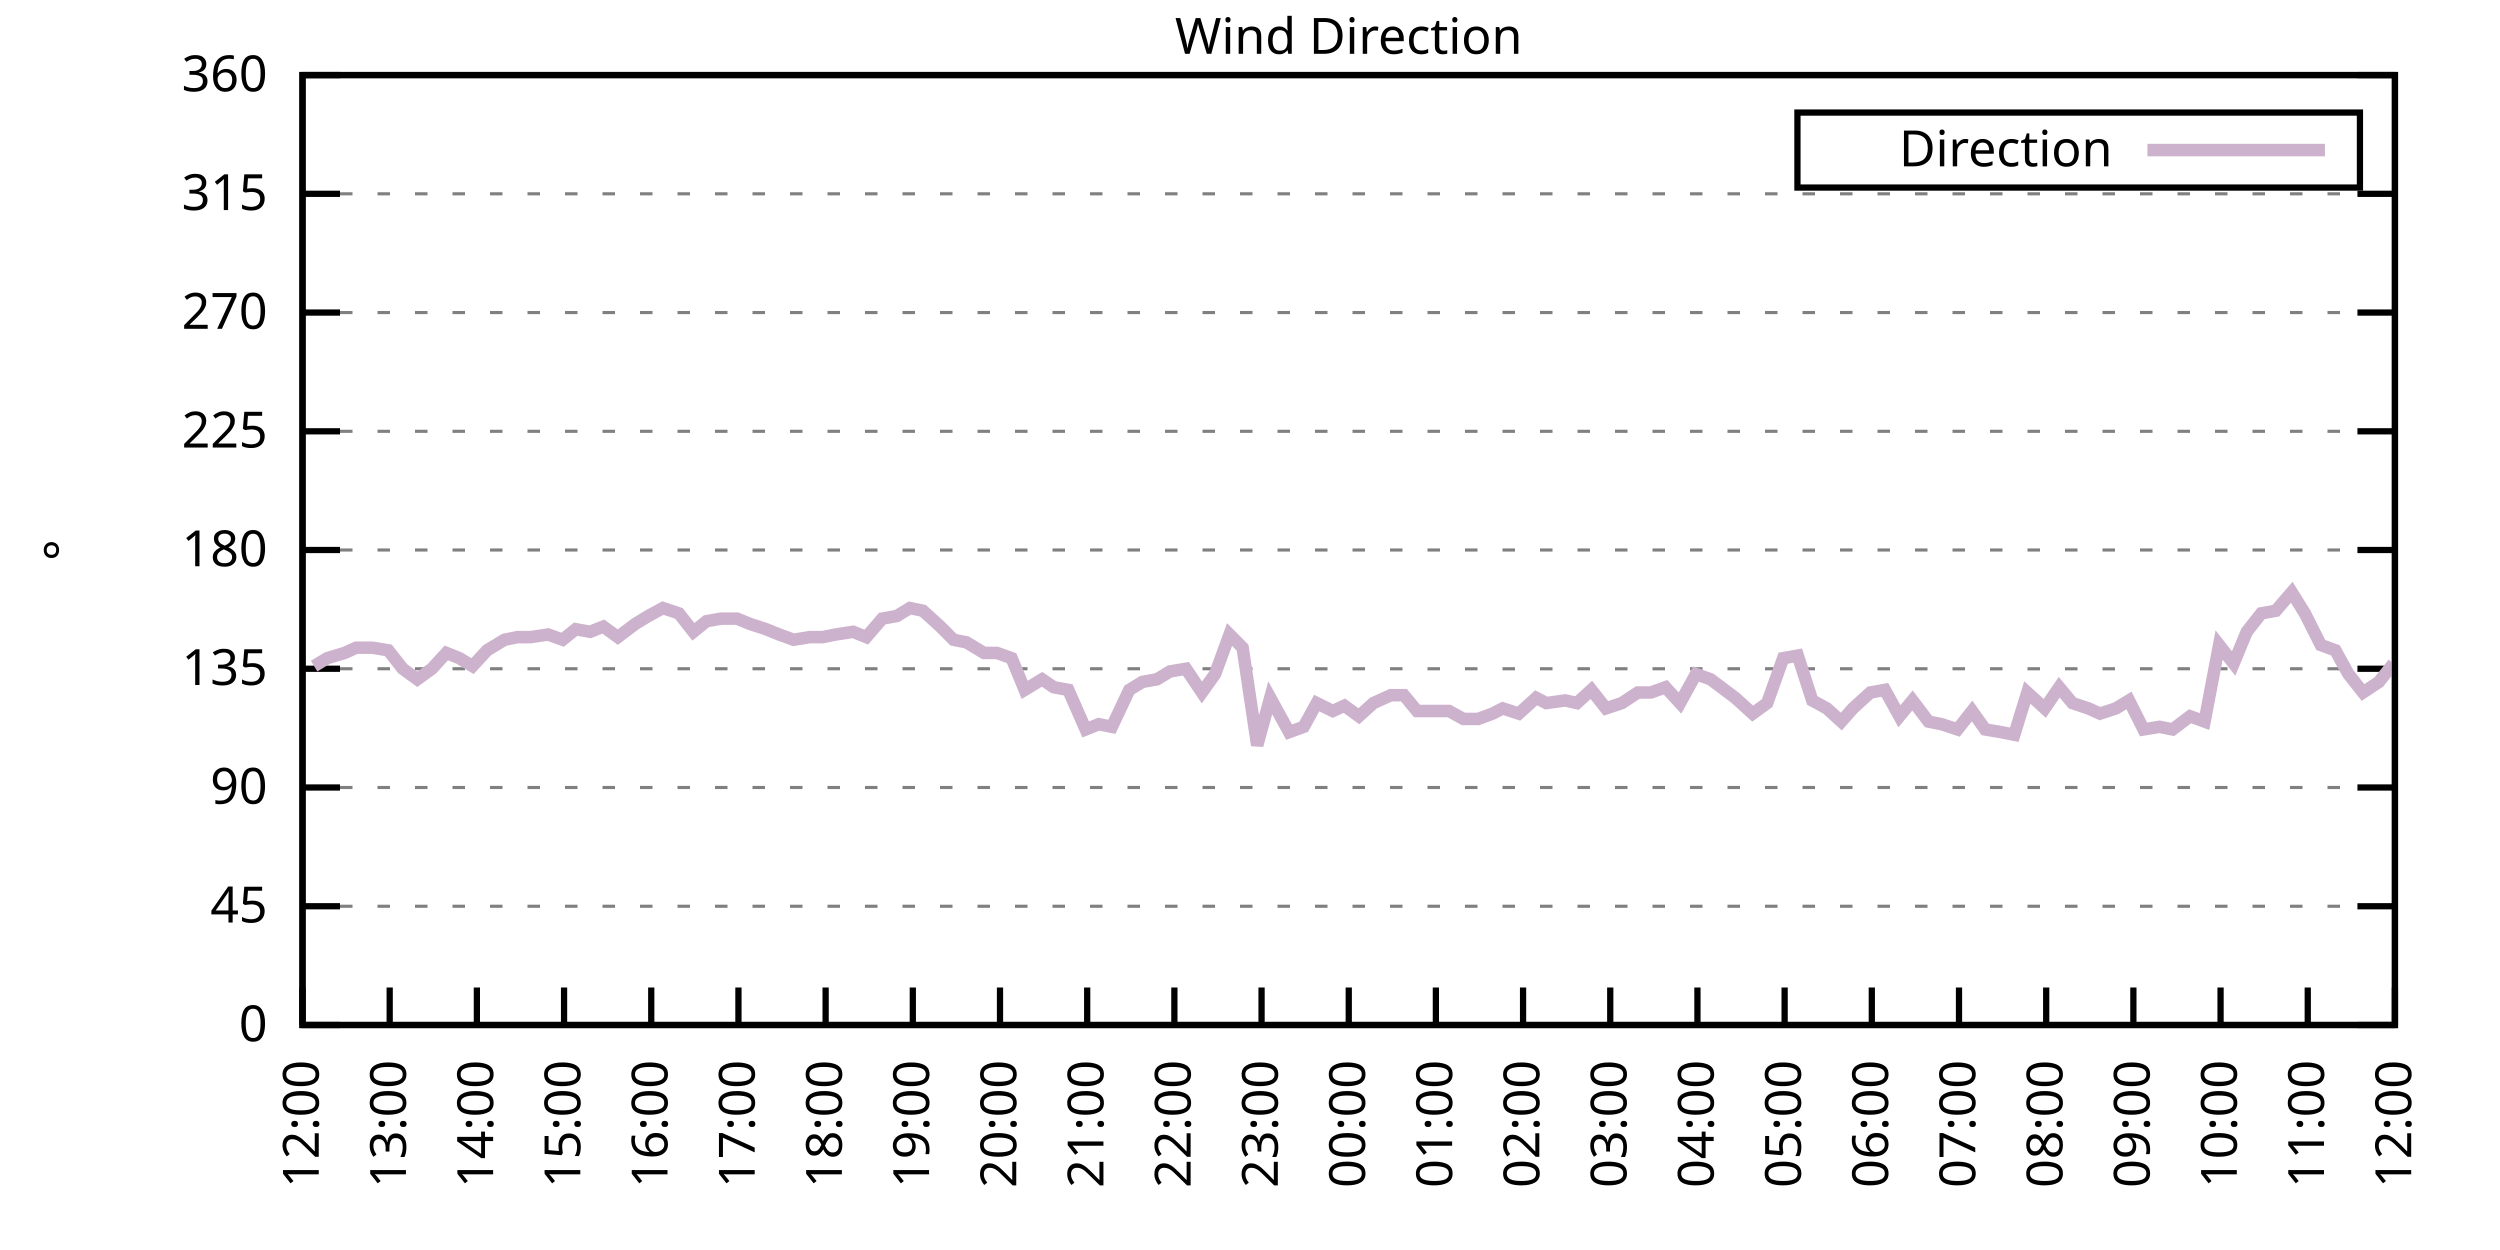
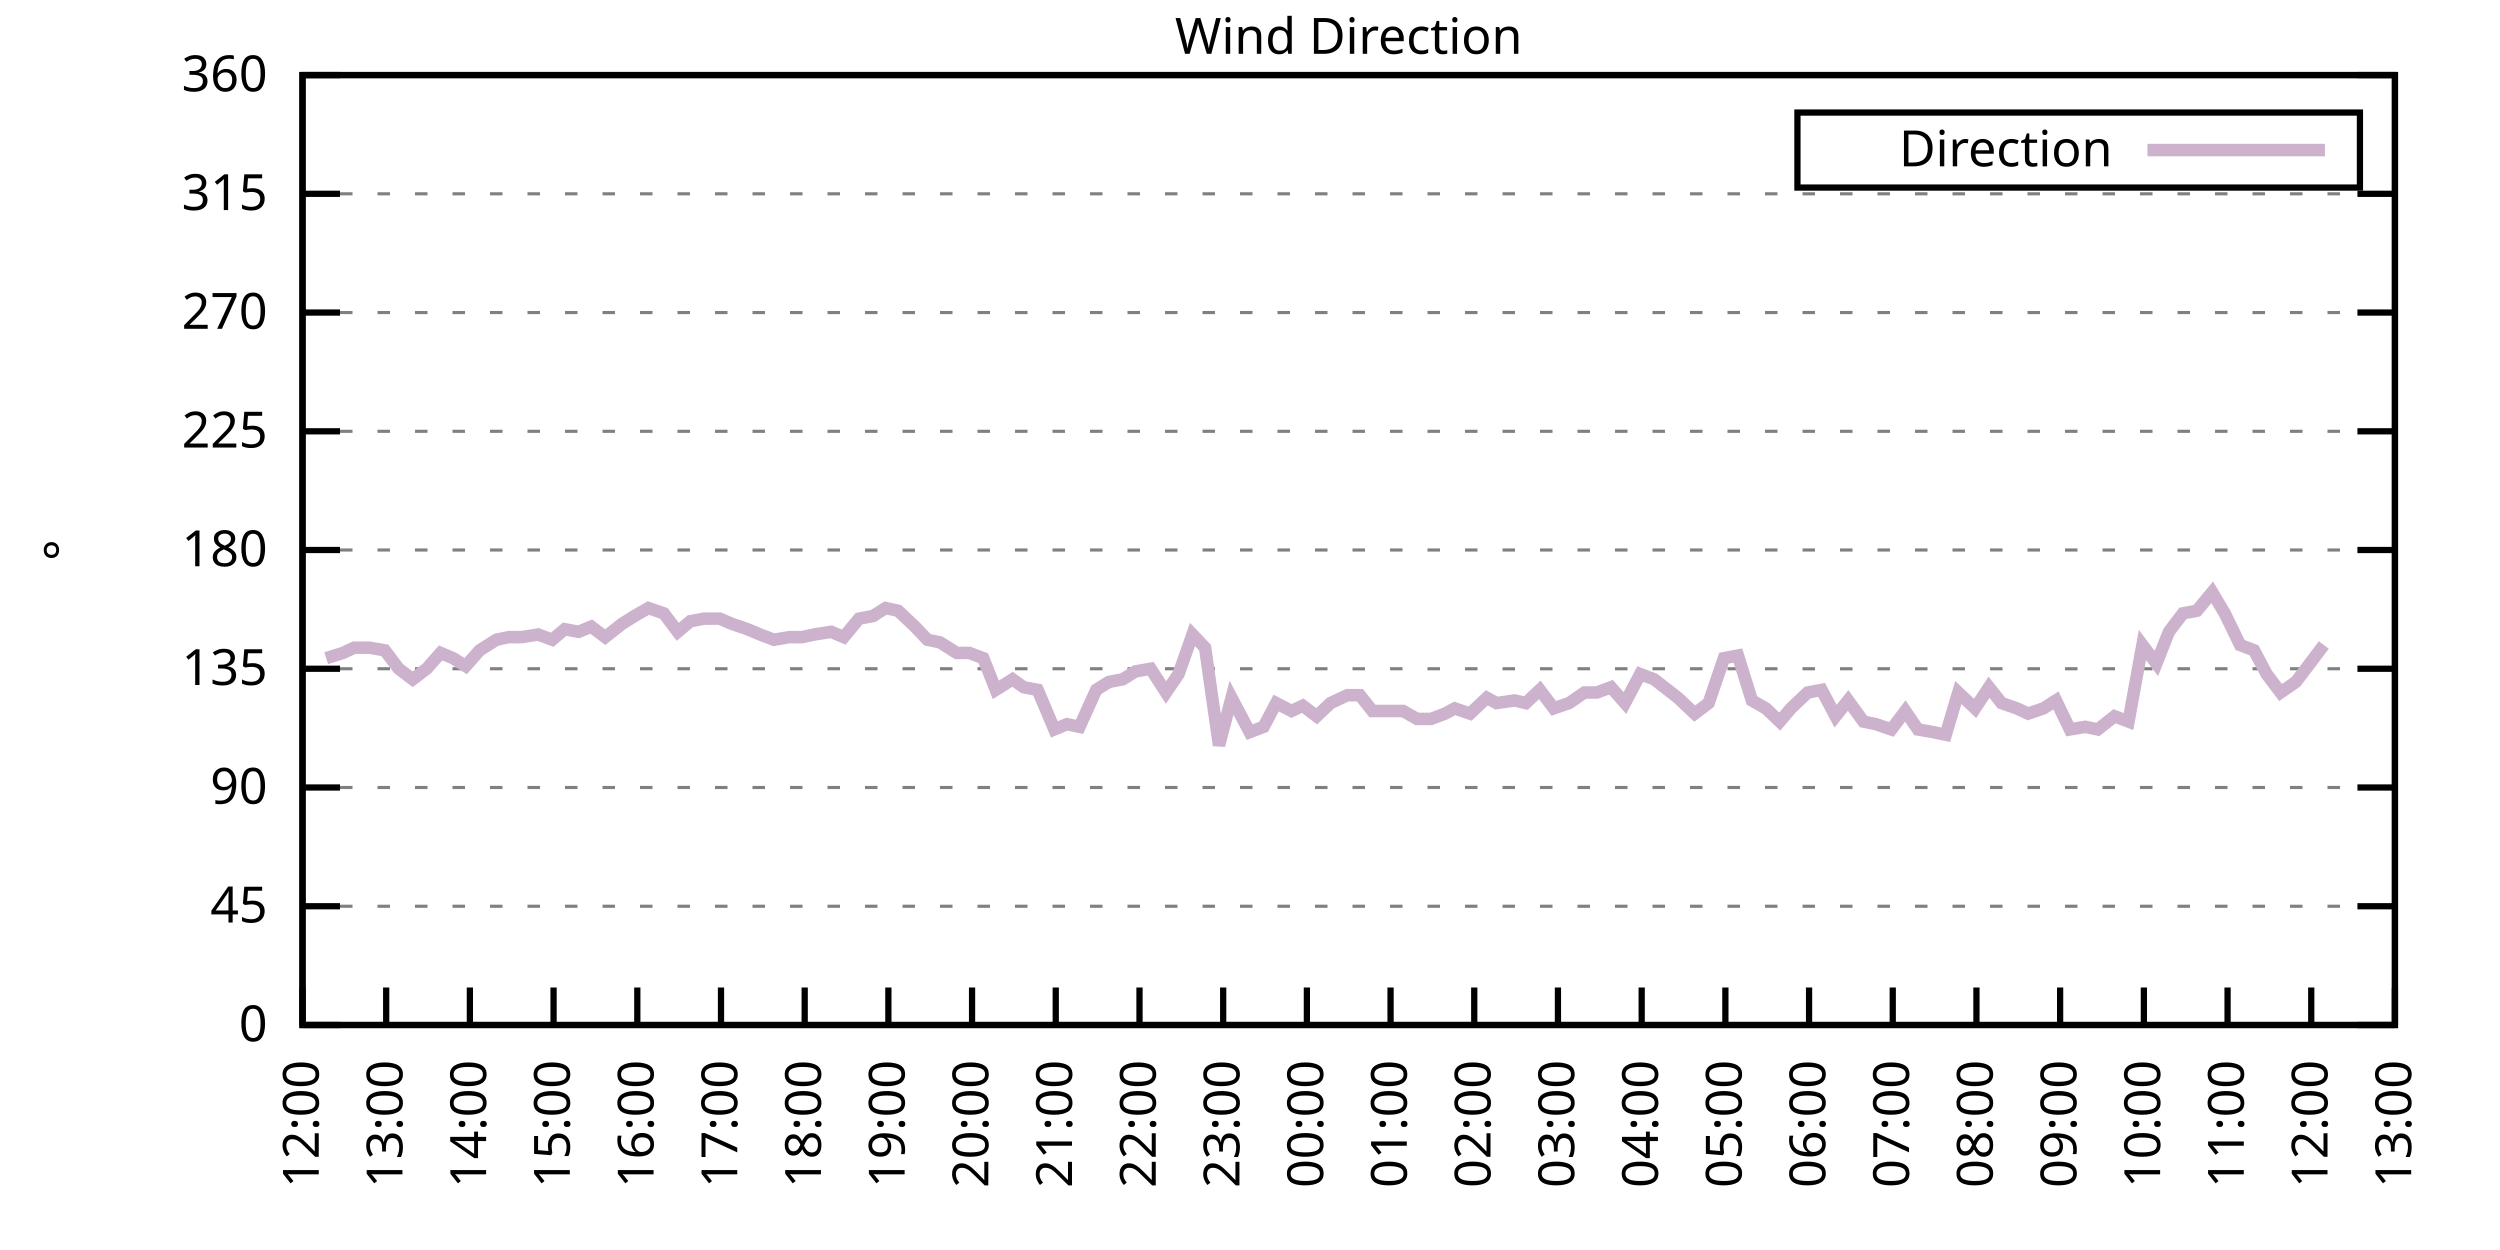
<svg xmlns="http://www.w3.org/2000/svg" xmlns:xlink="http://www.w3.org/1999/xlink" width="400" height="200" viewBox="0 0 400 200">
  <g id="gnuplot_canvas">
    <rect x="0" y="0" width="400" height="200" fill="none" />
    <defs>
      <circle id="gpDot" r="0.5" stroke-width="0.5" stroke="currentColor" />
      <path id="gpPt0" stroke-width="0.333" stroke="currentColor" d="M-1,0 h2 M0,-1 v2" />
      <path id="gpPt1" stroke-width="0.333" stroke="currentColor" d="M-1,-1 L1,1 M1,-1 L-1,1" />
      <path id="gpPt2" stroke-width="0.333" stroke="currentColor" d="M-1,0 L1,0 M0,-1 L0,1 M-1,-1 L1,1 M-1,1 L1,-1" />
      <rect id="gpPt3" stroke-width="0.333" stroke="currentColor" x="-1" y="-1" width="2" height="2" />
      <rect id="gpPt4" stroke-width="0.333" stroke="currentColor" fill="currentColor" x="-1" y="-1" width="2" height="2" />
      <circle id="gpPt5" stroke-width="0.333" stroke="currentColor" cx="0" cy="0" r="1" />
      <use xlink:href="#gpPt5" id="gpPt6" fill="currentColor" stroke="none" />
      <path id="gpPt7" stroke-width="0.333" stroke="currentColor" d="M0,-1.33 L-1.33,0.67 L1.33,0.67 z" />
      <use xlink:href="#gpPt7" id="gpPt8" fill="currentColor" stroke="none" />
      <use xlink:href="#gpPt7" id="gpPt9" stroke="currentColor" transform="rotate(180)" />
      <use xlink:href="#gpPt9" id="gpPt10" fill="currentColor" stroke="none" />
      <use xlink:href="#gpPt3" id="gpPt11" stroke="currentColor" transform="rotate(45)" />
      <use xlink:href="#gpPt11" id="gpPt12" fill="currentColor" stroke="none" />
      <path id="gpPt13" stroke-width="0.333" stroke="currentColor" d="M0,1.330 L1.265,0.411 L0.782,-1.067 L-0.782,-1.076 L-1.265,0.411 z" />
      <use xlink:href="#gpPt13" id="gpPt14" fill="currentColor" stroke="none" />
      <filter id="textbox" filterUnits="objectBoundingBox" x="0" y="0" height="1" width="1">
        <feFlood flood-color="white" flood-opacity="1" result="bgnd" />
        <feComposite in="SourceGraphic" in2="bgnd" operator="atop" />
      </filter>
      <filter id="greybox" filterUnits="objectBoundingBox" x="0" y="0" height="1" width="1">
        <feFlood flood-color="lightgrey" flood-opacity="1" result="grey" />
        <feComposite in="SourceGraphic" in2="grey" operator="atop" />
      </filter>
    </defs>
    <g fill="none" color="white" stroke="currentColor" stroke-width="1.00" stroke-linecap="butt" stroke-linejoin="miter">
</g>
    <g fill="none" color="black" stroke="currentColor" stroke-width="1.00" stroke-linecap="butt" stroke-linejoin="miter">
      <g stroke="none" shape-rendering="crispEdges">
        <polygon fill="rgb(255, 255, 255)" points="48.40,164.00 383.18,164.00 383.18,12.02 48.40,12.02 " />
      </g>
    </g>
    <g fill="none" color="black" stroke="currentColor" stroke-width="1.00" stroke-linecap="butt" stroke-linejoin="miter">
</g>
    <g fill="none" color="black" stroke="black" stroke-width="0.50" stroke-linecap="butt" stroke-linejoin="miter">
</g>
    <g fill="none" color="gray" stroke="currentColor" stroke-width="0.50" stroke-linecap="butt" stroke-linejoin="miter">
      <path stroke="gray" stroke-dasharray="2,4" class="gridline" d="M48.40,164.00 L383.19,164.00  " />
    </g>
    <g fill="none" color="gray" stroke="gray" stroke-width="1.00" stroke-linecap="butt" stroke-linejoin="miter">
</g>
    <g fill="none" color="black" stroke="currentColor" stroke-width="1.00" stroke-linecap="butt" stroke-linejoin="miter">
      <path stroke="black" d="M48.40,164.00 L54.40,164.00 M383.19,164.00 L377.19,164.00  " />
      <g transform="translate(42.80,166.60)" stroke="none" fill="black" font-family="Sans" font-size="8.00" text-anchor="end">
        <text>
          <tspan font-family="Sans"> 0</tspan>
        </text>
      </g>
    </g>
    <g fill="none" color="black" stroke="currentColor" stroke-width="1.00" stroke-linecap="butt" stroke-linejoin="miter">
</g>
    <g fill="none" color="black" stroke="black" stroke-width="0.50" stroke-linecap="butt" stroke-linejoin="miter">
</g>
    <g fill="none" color="gray" stroke="currentColor" stroke-width="0.50" stroke-linecap="butt" stroke-linejoin="miter">
      <path stroke="gray" stroke-dasharray="2,4" class="gridline" d="M48.40,145.00 L383.19,145.00  " />
    </g>
    <g fill="none" color="gray" stroke="gray" stroke-width="1.00" stroke-linecap="butt" stroke-linejoin="miter">
</g>
    <g fill="none" color="black" stroke="currentColor" stroke-width="1.00" stroke-linecap="butt" stroke-linejoin="miter">
      <path stroke="black" d="M48.40,145.00 L54.40,145.00 M383.19,145.00 L377.19,145.00  " />
      <g transform="translate(42.80,147.60)" stroke="none" fill="black" font-family="Sans" font-size="8.00" text-anchor="end">
        <text>
          <tspan font-family="Sans"> 45</tspan>
        </text>
      </g>
    </g>
    <g fill="none" color="black" stroke="currentColor" stroke-width="1.00" stroke-linecap="butt" stroke-linejoin="miter">
</g>
    <g fill="none" color="black" stroke="black" stroke-width="0.50" stroke-linecap="butt" stroke-linejoin="miter">
</g>
    <g fill="none" color="gray" stroke="currentColor" stroke-width="0.50" stroke-linecap="butt" stroke-linejoin="miter">
      <path stroke="gray" stroke-dasharray="2,4" class="gridline" d="M48.40,126.00 L383.19,126.00  " />
    </g>
    <g fill="none" color="gray" stroke="gray" stroke-width="1.00" stroke-linecap="butt" stroke-linejoin="miter">
</g>
    <g fill="none" color="black" stroke="currentColor" stroke-width="1.00" stroke-linecap="butt" stroke-linejoin="miter">
      <path stroke="black" d="M48.40,126.00 L54.40,126.00 M383.19,126.00 L377.19,126.00  " />
      <g transform="translate(42.80,128.60)" stroke="none" fill="black" font-family="Sans" font-size="8.00" text-anchor="end">
        <text>
          <tspan font-family="Sans"> 90</tspan>
        </text>
      </g>
    </g>
    <g fill="none" color="black" stroke="currentColor" stroke-width="1.00" stroke-linecap="butt" stroke-linejoin="miter">
</g>
    <g fill="none" color="black" stroke="black" stroke-width="0.50" stroke-linecap="butt" stroke-linejoin="miter">
</g>
    <g fill="none" color="gray" stroke="currentColor" stroke-width="0.50" stroke-linecap="butt" stroke-linejoin="miter">
      <path stroke="gray" stroke-dasharray="2,4" class="gridline" d="M48.40,107.00 L383.19,107.00  " />
    </g>
    <g fill="none" color="gray" stroke="gray" stroke-width="1.00" stroke-linecap="butt" stroke-linejoin="miter">
</g>
    <g fill="none" color="black" stroke="currentColor" stroke-width="1.00" stroke-linecap="butt" stroke-linejoin="miter">
      <path stroke="black" d="M48.40,107.00 L54.40,107.00 M383.19,107.00 L377.19,107.00  " />
      <g transform="translate(42.80,109.60)" stroke="none" fill="black" font-family="Sans" font-size="8.00" text-anchor="end">
        <text>
          <tspan font-family="Sans"> 135</tspan>
        </text>
      </g>
    </g>
    <g fill="none" color="black" stroke="currentColor" stroke-width="1.00" stroke-linecap="butt" stroke-linejoin="miter">
</g>
    <g fill="none" color="black" stroke="black" stroke-width="0.50" stroke-linecap="butt" stroke-linejoin="miter">
</g>
    <g fill="none" color="gray" stroke="currentColor" stroke-width="0.50" stroke-linecap="butt" stroke-linejoin="miter">
      <path stroke="gray" stroke-dasharray="2,4" class="gridline" d="M48.40,88.00 L383.19,88.00  " />
    </g>
    <g fill="none" color="gray" stroke="gray" stroke-width="1.00" stroke-linecap="butt" stroke-linejoin="miter">
</g>
    <g fill="none" color="black" stroke="currentColor" stroke-width="1.00" stroke-linecap="butt" stroke-linejoin="miter">
      <path stroke="black" d="M48.40,88.00 L54.40,88.00 M383.19,88.00 L377.19,88.00  " />
      <g transform="translate(42.80,90.60)" stroke="none" fill="black" font-family="Sans" font-size="8.00" text-anchor="end">
        <text>
          <tspan font-family="Sans"> 180</tspan>
        </text>
      </g>
    </g>
    <g fill="none" color="black" stroke="currentColor" stroke-width="1.00" stroke-linecap="butt" stroke-linejoin="miter">
</g>
    <g fill="none" color="black" stroke="black" stroke-width="0.50" stroke-linecap="butt" stroke-linejoin="miter">
</g>
    <g fill="none" color="gray" stroke="currentColor" stroke-width="0.50" stroke-linecap="butt" stroke-linejoin="miter">
      <path stroke="gray" stroke-dasharray="2,4" class="gridline" d="M48.40,69.01 L383.19,69.01  " />
    </g>
    <g fill="none" color="gray" stroke="gray" stroke-width="1.00" stroke-linecap="butt" stroke-linejoin="miter">
</g>
    <g fill="none" color="black" stroke="currentColor" stroke-width="1.00" stroke-linecap="butt" stroke-linejoin="miter">
      <path stroke="black" d="M48.40,69.01 L54.40,69.01 M383.19,69.01 L377.19,69.01  " />
      <g transform="translate(42.80,71.61)" stroke="none" fill="black" font-family="Sans" font-size="8.00" text-anchor="end">
        <text>
          <tspan font-family="Sans"> 225</tspan>
        </text>
      </g>
    </g>
    <g fill="none" color="black" stroke="currentColor" stroke-width="1.00" stroke-linecap="butt" stroke-linejoin="miter">
</g>
    <g fill="none" color="black" stroke="black" stroke-width="0.50" stroke-linecap="butt" stroke-linejoin="miter">
</g>
    <g fill="none" color="gray" stroke="currentColor" stroke-width="0.50" stroke-linecap="butt" stroke-linejoin="miter">
      <path stroke="gray" stroke-dasharray="2,4" class="gridline" d="M48.40,50.01 L383.19,50.01  " />
    </g>
    <g fill="none" color="gray" stroke="gray" stroke-width="1.00" stroke-linecap="butt" stroke-linejoin="miter">
</g>
    <g fill="none" color="black" stroke="currentColor" stroke-width="1.00" stroke-linecap="butt" stroke-linejoin="miter">
      <path stroke="black" d="M48.40,50.01 L54.40,50.01 M383.19,50.01 L377.19,50.01  " />
      <g transform="translate(42.80,52.61)" stroke="none" fill="black" font-family="Sans" font-size="8.00" text-anchor="end">
        <text>
          <tspan font-family="Sans"> 270</tspan>
        </text>
      </g>
    </g>
    <g fill="none" color="black" stroke="currentColor" stroke-width="1.00" stroke-linecap="butt" stroke-linejoin="miter">
</g>
    <g fill="none" color="black" stroke="black" stroke-width="0.50" stroke-linecap="butt" stroke-linejoin="miter">
</g>
    <g fill="none" color="gray" stroke="currentColor" stroke-width="0.50" stroke-linecap="butt" stroke-linejoin="miter">
      <path stroke="gray" stroke-dasharray="2,4" class="gridline" d="M48.40,31.01 L383.19,31.01  " />
    </g>
    <g fill="none" color="gray" stroke="gray" stroke-width="1.00" stroke-linecap="butt" stroke-linejoin="miter">
</g>
    <g fill="none" color="black" stroke="currentColor" stroke-width="1.00" stroke-linecap="butt" stroke-linejoin="miter">
      <path stroke="black" d="M48.40,31.01 L54.40,31.01 M383.19,31.01 L377.19,31.01  " />
      <g transform="translate(42.80,33.61)" stroke="none" fill="black" font-family="Sans" font-size="8.00" text-anchor="end">
        <text>
          <tspan font-family="Sans"> 315</tspan>
        </text>
      </g>
    </g>
    <g fill="none" color="black" stroke="currentColor" stroke-width="1.00" stroke-linecap="butt" stroke-linejoin="miter">
</g>
    <g fill="none" color="black" stroke="black" stroke-width="0.50" stroke-linecap="butt" stroke-linejoin="miter">
</g>
    <g fill="none" color="gray" stroke="currentColor" stroke-width="0.50" stroke-linecap="butt" stroke-linejoin="miter">
      <path stroke="gray" stroke-dasharray="2,4" class="gridline" d="M48.40,12.01 L383.19,12.01  " />
    </g>
    <g fill="none" color="gray" stroke="gray" stroke-width="1.00" stroke-linecap="butt" stroke-linejoin="miter">
</g>
    <g fill="none" color="black" stroke="currentColor" stroke-width="1.00" stroke-linecap="butt" stroke-linejoin="miter">
      <path stroke="black" d="M48.40,12.01 L54.40,12.01 M383.19,12.01 L377.19,12.01  " />
      <g transform="translate(42.80,14.61)" stroke="none" fill="black" font-family="Sans" font-size="8.00" text-anchor="end">
        <text>
          <tspan font-family="Sans"> 360</tspan>
        </text>
      </g>
    </g>
    <g fill="none" color="black" stroke="currentColor" stroke-width="1.00" stroke-linecap="butt" stroke-linejoin="miter">
      <path stroke="black" d="M48.40,164.00 L48.40,158.00  " />
      <g transform="translate(51.00,169.60) rotate(270.00)" stroke="none" fill="black" font-family="Sans" font-size="8.00" text-anchor="end">
        <text>
          <tspan font-family="Sans">12:00</tspan>
        </text>
      </g>
    </g>
    <g fill="none" color="black" stroke="currentColor" stroke-width="1.00" stroke-linecap="butt" stroke-linejoin="miter">
-       <path stroke="black" d="M62.35,164.00 L62.35,158.00  " />
-       <g transform="translate(64.95,169.60) rotate(270.00)" stroke="none" fill="black" font-family="Sans" font-size="8.00" text-anchor="end">
+       <path stroke="black" d="M61.79,164.00 L61.79,158.00  " />
+       <g transform="translate(64.39,169.60) rotate(270.00)" stroke="none" fill="black" font-family="Sans" font-size="8.00" text-anchor="end">
        <text>
          <tspan font-family="Sans">13:00</tspan>
        </text>
      </g>
    </g>
    <g fill="none" color="black" stroke="currentColor" stroke-width="1.00" stroke-linecap="butt" stroke-linejoin="miter">
-       <path stroke="black" d="M76.30,164.00 L76.30,158.00  " />
-       <g transform="translate(78.90,169.60) rotate(270.00)" stroke="none" fill="black" font-family="Sans" font-size="8.00" text-anchor="end">
+       <path stroke="black" d="M75.18,164.00 L75.18,158.00  " />
+       <g transform="translate(77.78,169.60) rotate(270.00)" stroke="none" fill="black" font-family="Sans" font-size="8.00" text-anchor="end">
        <text>
          <tspan font-family="Sans">14:00</tspan>
        </text>
      </g>
    </g>
    <g fill="none" color="black" stroke="currentColor" stroke-width="1.00" stroke-linecap="butt" stroke-linejoin="miter">
-       <path stroke="black" d="M90.25,164.00 L90.25,158.00  " />
-       <g transform="translate(92.85,169.60) rotate(270.00)" stroke="none" fill="black" font-family="Sans" font-size="8.00" text-anchor="end">
+       <path stroke="black" d="M88.57,164.00 L88.57,158.00  " />
+       <g transform="translate(91.17,169.60) rotate(270.00)" stroke="none" fill="black" font-family="Sans" font-size="8.00" text-anchor="end">
        <text>
          <tspan font-family="Sans">15:00</tspan>
        </text>
      </g>
    </g>
    <g fill="none" color="black" stroke="currentColor" stroke-width="1.00" stroke-linecap="butt" stroke-linejoin="miter">
-       <path stroke="black" d="M104.20,164.00 L104.20,158.00  " />
-       <g transform="translate(106.80,169.60) rotate(270.00)" stroke="none" fill="black" font-family="Sans" font-size="8.00" text-anchor="end">
+       <path stroke="black" d="M101.97,164.00 L101.97,158.00  " />
+       <g transform="translate(104.57,169.60) rotate(270.00)" stroke="none" fill="black" font-family="Sans" font-size="8.00" text-anchor="end">
        <text>
          <tspan font-family="Sans">16:00</tspan>
        </text>
      </g>
    </g>
    <g fill="none" color="black" stroke="currentColor" stroke-width="1.00" stroke-linecap="butt" stroke-linejoin="miter">
-       <path stroke="black" d="M118.15,164.00 L118.15,158.00  " />
-       <g transform="translate(120.75,169.60) rotate(270.00)" stroke="none" fill="black" font-family="Sans" font-size="8.00" text-anchor="end">
+       <path stroke="black" d="M115.36,164.00 L115.36,158.00  " />
+       <g transform="translate(117.96,169.60) rotate(270.00)" stroke="none" fill="black" font-family="Sans" font-size="8.00" text-anchor="end">
        <text>
          <tspan font-family="Sans">17:00</tspan>
        </text>
      </g>
    </g>
    <g fill="none" color="black" stroke="currentColor" stroke-width="1.00" stroke-linecap="butt" stroke-linejoin="miter">
-       <path stroke="black" d="M132.10,164.00 L132.10,158.00  " />
-       <g transform="translate(134.70,169.60) rotate(270.00)" stroke="none" fill="black" font-family="Sans" font-size="8.00" text-anchor="end">
+       <path stroke="black" d="M128.75,164.00 L128.75,158.00  " />
+       <g transform="translate(131.35,169.60) rotate(270.00)" stroke="none" fill="black" font-family="Sans" font-size="8.00" text-anchor="end">
        <text>
          <tspan font-family="Sans">18:00</tspan>
        </text>
      </g>
    </g>
    <g fill="none" color="black" stroke="currentColor" stroke-width="1.00" stroke-linecap="butt" stroke-linejoin="miter">
-       <path stroke="black" d="M146.05,164.00 L146.05,158.00  " />
-       <g transform="translate(148.65,169.60) rotate(270.00)" stroke="none" fill="black" font-family="Sans" font-size="8.00" text-anchor="end">
+       <path stroke="black" d="M142.14,164.00 L142.14,158.00  " />
+       <g transform="translate(144.74,169.60) rotate(270.00)" stroke="none" fill="black" font-family="Sans" font-size="8.00" text-anchor="end">
        <text>
          <tspan font-family="Sans">19:00</tspan>
        </text>
      </g>
    </g>
    <g fill="none" color="black" stroke="currentColor" stroke-width="1.00" stroke-linecap="butt" stroke-linejoin="miter">
-       <path stroke="black" d="M160.00,164.00 L160.00,158.00  " />
-       <g transform="translate(162.60,169.60) rotate(270.00)" stroke="none" fill="black" font-family="Sans" font-size="8.00" text-anchor="end">
+       <path stroke="black" d="M155.53,164.00 L155.53,158.00  " />
+       <g transform="translate(158.13,169.60) rotate(270.00)" stroke="none" fill="black" font-family="Sans" font-size="8.00" text-anchor="end">
        <text>
          <tspan font-family="Sans">20:00</tspan>
        </text>
      </g>
    </g>
    <g fill="none" color="black" stroke="currentColor" stroke-width="1.00" stroke-linecap="butt" stroke-linejoin="miter">
-       <path stroke="black" d="M173.95,164.00 L173.95,158.00  " />
-       <g transform="translate(176.55,169.60) rotate(270.00)" stroke="none" fill="black" font-family="Sans" font-size="8.00" text-anchor="end">
+       <path stroke="black" d="M168.92,164.00 L168.92,158.00  " />
+       <g transform="translate(171.52,169.60) rotate(270.00)" stroke="none" fill="black" font-family="Sans" font-size="8.00" text-anchor="end">
        <text>
          <tspan font-family="Sans">21:00</tspan>
        </text>
      </g>
    </g>
    <g fill="none" color="black" stroke="currentColor" stroke-width="1.00" stroke-linecap="butt" stroke-linejoin="miter">
-       <path stroke="black" d="M187.90,164.00 L187.90,158.00  " />
-       <g transform="translate(190.50,169.60) rotate(270.00)" stroke="none" fill="black" font-family="Sans" font-size="8.00" text-anchor="end">
+       <path stroke="black" d="M182.32,164.00 L182.32,158.00  " />
+       <g transform="translate(184.92,169.60) rotate(270.00)" stroke="none" fill="black" font-family="Sans" font-size="8.00" text-anchor="end">
        <text>
          <tspan font-family="Sans">22:00</tspan>
        </text>
      </g>
    </g>
    <g fill="none" color="black" stroke="currentColor" stroke-width="1.00" stroke-linecap="butt" stroke-linejoin="miter">
-       <path stroke="black" d="M201.85,164.00 L201.85,158.00  " />
-       <g transform="translate(204.45,169.60) rotate(270.00)" stroke="none" fill="black" font-family="Sans" font-size="8.00" text-anchor="end">
+       <path stroke="black" d="M195.71,164.00 L195.71,158.00  " />
+       <g transform="translate(198.31,169.60) rotate(270.00)" stroke="none" fill="black" font-family="Sans" font-size="8.00" text-anchor="end">
        <text>
          <tspan font-family="Sans">23:00</tspan>
        </text>
      </g>
    </g>
    <g fill="none" color="black" stroke="currentColor" stroke-width="1.00" stroke-linecap="butt" stroke-linejoin="miter">
-       <path stroke="black" d="M215.80,164.00 L215.80,158.00  " />
-       <g transform="translate(218.40,169.60) rotate(270.00)" stroke="none" fill="black" font-family="Sans" font-size="8.00" text-anchor="end">
+       <path stroke="black" d="M209.10,164.00 L209.10,158.00  " />
+       <g transform="translate(211.70,169.60) rotate(270.00)" stroke="none" fill="black" font-family="Sans" font-size="8.00" text-anchor="end">
        <text>
          <tspan font-family="Sans">00:00</tspan>
        </text>
      </g>
    </g>
    <g fill="none" color="black" stroke="currentColor" stroke-width="1.00" stroke-linecap="butt" stroke-linejoin="miter">
-       <path stroke="black" d="M229.74,164.00 L229.74,158.00  " />
-       <g transform="translate(232.34,169.60) rotate(270.00)" stroke="none" fill="black" font-family="Sans" font-size="8.00" text-anchor="end">
+       <path stroke="black" d="M222.49,164.00 L222.49,158.00  " />
+       <g transform="translate(225.09,169.60) rotate(270.00)" stroke="none" fill="black" font-family="Sans" font-size="8.00" text-anchor="end">
        <text>
          <tspan font-family="Sans">01:00</tspan>
        </text>
      </g>
    </g>
    <g fill="none" color="black" stroke="currentColor" stroke-width="1.00" stroke-linecap="butt" stroke-linejoin="miter">
-       <path stroke="black" d="M243.69,164.00 L243.69,158.00  " />
-       <g transform="translate(246.29,169.60) rotate(270.00)" stroke="none" fill="black" font-family="Sans" font-size="8.00" text-anchor="end">
+       <path stroke="black" d="M235.88,164.00 L235.88,158.00  " />
+       <g transform="translate(238.48,169.60) rotate(270.00)" stroke="none" fill="black" font-family="Sans" font-size="8.00" text-anchor="end">
        <text>
          <tspan font-family="Sans">02:00</tspan>
        </text>
      </g>
    </g>
    <g fill="none" color="black" stroke="currentColor" stroke-width="1.00" stroke-linecap="butt" stroke-linejoin="miter">
-       <path stroke="black" d="M257.64,164.00 L257.64,158.00  " />
-       <g transform="translate(260.24,169.60) rotate(270.00)" stroke="none" fill="black" font-family="Sans" font-size="8.00" text-anchor="end">
+       <path stroke="black" d="M249.27,164.00 L249.27,158.00  " />
+       <g transform="translate(251.87,169.60) rotate(270.00)" stroke="none" fill="black" font-family="Sans" font-size="8.00" text-anchor="end">
        <text>
          <tspan font-family="Sans">03:00</tspan>
        </text>
      </g>
    </g>
    <g fill="none" color="black" stroke="currentColor" stroke-width="1.00" stroke-linecap="butt" stroke-linejoin="miter">
-       <path stroke="black" d="M271.59,164.00 L271.59,158.00  " />
-       <g transform="translate(274.19,169.60) rotate(270.00)" stroke="none" fill="black" font-family="Sans" font-size="8.00" text-anchor="end">
+       <path stroke="black" d="M262.67,164.00 L262.67,158.00  " />
+       <g transform="translate(265.27,169.60) rotate(270.00)" stroke="none" fill="black" font-family="Sans" font-size="8.00" text-anchor="end">
        <text>
          <tspan font-family="Sans">04:00</tspan>
        </text>
      </g>
    </g>
    <g fill="none" color="black" stroke="currentColor" stroke-width="1.00" stroke-linecap="butt" stroke-linejoin="miter">
-       <path stroke="black" d="M285.54,164.00 L285.54,158.00  " />
-       <g transform="translate(288.14,169.60) rotate(270.00)" stroke="none" fill="black" font-family="Sans" font-size="8.00" text-anchor="end">
+       <path stroke="black" d="M276.06,164.00 L276.06,158.00  " />
+       <g transform="translate(278.66,169.60) rotate(270.00)" stroke="none" fill="black" font-family="Sans" font-size="8.00" text-anchor="end">
        <text>
          <tspan font-family="Sans">05:00</tspan>
        </text>
      </g>
    </g>
    <g fill="none" color="black" stroke="currentColor" stroke-width="1.00" stroke-linecap="butt" stroke-linejoin="miter">
-       <path stroke="black" d="M299.49,164.00 L299.49,158.00  " />
-       <g transform="translate(302.09,169.60) rotate(270.00)" stroke="none" fill="black" font-family="Sans" font-size="8.00" text-anchor="end">
+       <path stroke="black" d="M289.45,164.00 L289.45,158.00  " />
+       <g transform="translate(292.05,169.60) rotate(270.00)" stroke="none" fill="black" font-family="Sans" font-size="8.00" text-anchor="end">
        <text>
          <tspan font-family="Sans">06:00</tspan>
        </text>
      </g>
    </g>
    <g fill="none" color="black" stroke="currentColor" stroke-width="1.00" stroke-linecap="butt" stroke-linejoin="miter">
-       <path stroke="black" d="M313.44,164.00 L313.44,158.00  " />
-       <g transform="translate(316.04,169.60) rotate(270.00)" stroke="none" fill="black" font-family="Sans" font-size="8.00" text-anchor="end">
+       <path stroke="black" d="M302.84,164.00 L302.84,158.00  " />
+       <g transform="translate(305.44,169.60) rotate(270.00)" stroke="none" fill="black" font-family="Sans" font-size="8.00" text-anchor="end">
        <text>
          <tspan font-family="Sans">07:00</tspan>
        </text>
      </g>
    </g>
    <g fill="none" color="black" stroke="currentColor" stroke-width="1.00" stroke-linecap="butt" stroke-linejoin="miter">
-       <path stroke="black" d="M327.39,164.00 L327.39,158.00  " />
-       <g transform="translate(329.99,169.60) rotate(270.00)" stroke="none" fill="black" font-family="Sans" font-size="8.00" text-anchor="end">
+       <path stroke="black" d="M316.23,164.00 L316.23,158.00  " />
+       <g transform="translate(318.83,169.60) rotate(270.00)" stroke="none" fill="black" font-family="Sans" font-size="8.00" text-anchor="end">
        <text>
          <tspan font-family="Sans">08:00</tspan>
        </text>
      </g>
    </g>
    <g fill="none" color="black" stroke="currentColor" stroke-width="1.00" stroke-linecap="butt" stroke-linejoin="miter">
-       <path stroke="black" d="M341.34,164.00 L341.34,158.00  " />
-       <g transform="translate(343.94,169.60) rotate(270.00)" stroke="none" fill="black" font-family="Sans" font-size="8.00" text-anchor="end">
+       <path stroke="black" d="M329.62,164.00 L329.62,158.00  " />
+       <g transform="translate(332.22,169.60) rotate(270.00)" stroke="none" fill="black" font-family="Sans" font-size="8.00" text-anchor="end">
        <text>
          <tspan font-family="Sans">09:00</tspan>
        </text>
      </g>
    </g>
    <g fill="none" color="black" stroke="currentColor" stroke-width="1.00" stroke-linecap="butt" stroke-linejoin="miter">
-       <path stroke="black" d="M355.29,164.00 L355.29,158.00  " />
-       <g transform="translate(357.89,169.60) rotate(270.00)" stroke="none" fill="black" font-family="Sans" font-size="8.00" text-anchor="end">
+       <path stroke="black" d="M343.02,164.00 L343.02,158.00  " />
+       <g transform="translate(345.62,169.60) rotate(270.00)" stroke="none" fill="black" font-family="Sans" font-size="8.00" text-anchor="end">
        <text>
          <tspan font-family="Sans">10:00</tspan>
        </text>
      </g>
    </g>
    <g fill="none" color="black" stroke="currentColor" stroke-width="1.00" stroke-linecap="butt" stroke-linejoin="miter">
-       <path stroke="black" d="M369.24,164.00 L369.24,158.00  " />
-       <g transform="translate(371.84,169.60) rotate(270.00)" stroke="none" fill="black" font-family="Sans" font-size="8.00" text-anchor="end">
+       <path stroke="black" d="M356.41,164.00 L356.41,158.00  " />
+       <g transform="translate(359.01,169.60) rotate(270.00)" stroke="none" fill="black" font-family="Sans" font-size="8.00" text-anchor="end">
        <text>
          <tspan font-family="Sans">11:00</tspan>
+         </text>
+       </g>
+     </g>
+     <g fill="none" color="black" stroke="currentColor" stroke-width="1.00" stroke-linecap="butt" stroke-linejoin="miter">
+       <path stroke="black" d="M369.80,164.00 L369.80,158.00  " />
+       <g transform="translate(372.40,169.60) rotate(270.00)" stroke="none" fill="black" font-family="Sans" font-size="8.00" text-anchor="end">
+         <text>
+           <tspan font-family="Sans">12:00</tspan>
        </text>
      </g>
    </g>
    <g fill="none" color="black" stroke="currentColor" stroke-width="1.00" stroke-linecap="butt" stroke-linejoin="miter">
      <path stroke="black" d="M383.19,164.00 L383.19,158.00  " />
      <g transform="translate(385.79,169.60) rotate(270.00)" stroke="none" fill="black" font-family="Sans" font-size="8.00" text-anchor="end">
        <text>
-           <tspan font-family="Sans">12:00</tspan>
+           <tspan font-family="Sans">13:00</tspan>
        </text>
      </g>
    </g>
    <g fill="none" color="black" stroke="currentColor" stroke-width="1.00" stroke-linecap="butt" stroke-linejoin="miter">
</g>
    <g fill="none" color="black" stroke="currentColor" stroke-width="1.00" stroke-linecap="butt" stroke-linejoin="miter">
      <path stroke="black" d="M48.40,12.01 L48.40,164.00 L383.19,164.00 L383.19,12.01 L48.40,12.01 Z  " />
    </g>
    <g fill="none" color="black" stroke="currentColor" stroke-width="1.00" stroke-linecap="butt" stroke-linejoin="miter">
</g>
    <g fill="none" color="black" stroke="currentColor" stroke-width="1.00" stroke-linecap="butt" stroke-linejoin="miter">
      <path stroke="black" d="M287.59,30.01 L287.59,18.01 L377.59,18.01 L377.59,30.01 L287.59,30.01 Z  " />
    </g>
    <g id="Wind_direction_plot_1">
      <g fill="none" color="white" stroke="black" stroke-width="2.00" stroke-linecap="butt" stroke-linejoin="miter">
</g>
      <g fill="none" color="black" stroke="currentColor" stroke-width="2.00" stroke-linecap="butt" stroke-linejoin="miter">
        <g transform="translate(337.99,26.61)" stroke="none" fill="black" font-family="Sans" font-size="8.00" text-anchor="end">
          <text>
            <tspan font-family="Sans">Direction</tspan>
          </text>
        </g>
      </g>
      <g fill="none" color="black" stroke="currentColor" stroke-width="2.00" stroke-linecap="butt" stroke-linejoin="miter">
-         <path stroke="rgb(204, 178, 204)" d="M343.59,24.01 L371.99,24.01 M50.26,106.58 L52.35,105.31 L55.14,104.47 L57.00,103.63 L59.56,103.63 L62.12,104.05   L64.44,107.00 L66.77,108.69 L69.09,107.00 L71.42,104.47 L73.51,105.31 L75.60,106.58 L77.93,104.05 L80.72,102.36   L82.81,101.94 L84.90,101.94 L87.69,101.52 L90.02,102.36 L92.11,100.67 L94.43,101.09 L96.53,100.25 L98.85,101.94   L101.64,99.83 L103.73,98.56 L106.06,97.29 L108.62,98.14 L110.94,101.09 L113.03,99.40 L115.36,98.98 L117.92,98.98   L120.01,99.83 L122.57,100.67 L124.66,101.52 L126.98,102.36 L129.54,101.94 L131.63,101.94 L133.72,101.52 L136.51,101.09   L138.61,101.94 L141.16,98.98 L143.49,98.56 L145.58,97.29 L147.67,97.72 L150.46,100.25 L152.56,102.36 L154.65,102.78   L157.44,104.47 L159.53,104.47 L161.86,105.31 L163.95,110.38 L166.74,108.69 L168.60,109.96 L170.92,110.38 L173.71,116.71   L175.81,115.87 L177.90,116.29 L180.69,110.38 L182.78,109.11 L185.11,108.69 L187.20,107.43 L189.76,107.00 L192.31,110.80   L194.41,107.85 L196.73,101.52 L198.82,103.63 L201.15,119.25 L203.24,111.65 L206.26,117.14 L208.59,116.29 L210.68,112.49   L213.24,113.76 L215.10,112.91 L217.42,114.60 L219.75,112.49 L222.54,111.23 L224.63,111.23 L226.72,113.76 L228.81,113.76   L231.84,113.76 L234.16,115.03 L236.49,115.03 L238.81,114.18 L240.44,113.34 L243.00,114.18 L245.79,111.65 L247.41,112.49   L250.44,112.07 L252.30,112.49 L254.62,110.38 L256.95,113.34 L259.50,112.49 L262.06,110.80 L264.15,110.80 L266.48,109.96   L268.80,112.49 L271.36,107.85 L273.69,108.69 L277.64,111.65 L280.43,114.18 L282.75,112.49 L285.31,105.31 L287.64,104.89   L289.96,112.07 L292.29,113.34 L294.61,115.45 L296.47,113.34 L299.26,110.80 L301.58,110.38 L303.91,114.60 L306.00,112.07   L308.56,115.45 L310.65,115.87 L313.21,116.71 L315.53,113.76 L317.63,116.71 L320.18,117.14 L322.28,117.56 L324.37,110.80   L327.16,113.34 L329.48,109.96 L331.58,112.49 L334.13,113.34 L335.99,114.18 L338.55,113.34 L340.64,112.07 L342.97,116.71   L345.53,116.29 L347.62,116.71 L350.41,114.60 L352.73,115.45 L355.06,103.20 L357.38,106.16 L359.48,101.09 L361.80,98.14   L364.13,97.72 L366.68,94.76 L368.78,98.14 L371.33,103.20 L373.66,104.05 L375.75,107.85 L378.08,110.80 L380.63,109.11   L382.96,106.16  " />
+         <path stroke="rgb(204, 178, 204)" d="M343.59,24.01 L371.99,24.01 M52.19,105.31 L54.87,104.47 L56.66,103.63 L59.11,103.63 L61.57,104.05 L63.80,107.00   L66.03,108.69 L68.26,107.00 L70.50,104.47 L72.50,105.31 L74.51,106.58 L76.75,104.05 L79.42,102.36 L81.43,101.94   L83.44,101.94 L86.12,101.52 L88.35,102.36 L90.36,100.67 L92.59,101.09 L94.60,100.25 L96.83,101.94 L99.51,99.83   L101.52,98.56 L103.75,97.29 L106.21,98.14 L108.44,101.09 L110.45,99.40 L112.68,98.98 L115.13,98.98 L117.14,99.83   L119.60,100.67 L121.61,101.52 L123.84,102.36 L126.29,101.94 L128.30,101.94 L130.31,101.52 L132.99,101.09 L135.00,101.94   L137.45,98.98 L139.69,98.56 L141.69,97.29 L143.70,97.72 L146.38,100.25 L148.39,102.36 L150.40,102.78 L153.08,104.47   L155.09,104.47 L157.32,105.31 L159.33,110.38 L162.01,108.69 L163.79,109.96 L166.02,110.38 L168.70,116.71 L170.71,115.87   L172.72,116.29 L175.40,110.38 L177.41,109.11 L179.64,108.69 L181.65,107.43 L184.10,107.00 L186.56,110.80 L188.57,107.85   L190.80,101.52 L192.81,103.63 L195.04,119.25 L197.05,111.65 L199.95,117.14 L202.18,116.29 L204.19,112.49 L206.64,113.76   L208.43,112.91 L210.66,114.60 L212.89,112.49 L215.57,111.23 L217.58,111.23 L219.59,113.76 L221.60,113.76 L224.50,113.76   L226.73,115.03 L228.96,115.03 L231.20,114.18 L232.76,113.34 L235.21,114.18 L237.89,111.65 L239.45,112.49 L242.36,112.07   L244.14,112.49 L246.37,110.38 L248.60,113.34 L251.06,112.49 L253.51,110.80 L255.52,110.80 L257.76,109.96 L259.99,112.49   L262.44,107.85 L264.67,108.69 L268.47,111.65 L271.15,114.18 L273.38,112.49 L275.83,105.31 L278.07,104.89 L280.30,112.07   L282.53,113.34 L284.76,115.45 L286.55,113.34 L289.23,110.80 L291.46,110.38 L293.69,114.60 L295.70,112.07 L298.15,115.45   L300.16,115.87 L302.62,116.71 L304.85,113.76 L306.86,116.71 L309.31,117.14 L311.32,117.56 L313.33,110.80 L316.01,113.34   L318.24,109.96 L320.25,112.49 L322.70,113.34 L324.49,114.18 L326.95,113.34 L328.95,112.07 L331.19,116.71 L333.64,116.29   L335.65,116.71 L338.33,114.60 L340.56,115.45 L342.79,103.20 L345.02,106.16 L347.03,101.09 L349.26,98.14 L351.50,97.72   L353.95,94.76 L355.96,98.14 L358.42,103.20 L360.65,104.05 L362.66,107.85 L364.89,110.80 L367.34,109.11 L369.58,106.16   L371.81,103.20  " />
      </g>
    </g>
    <g fill="none" color="black" stroke="currentColor" stroke-width="2.00" stroke-linecap="butt" stroke-linejoin="miter">
</g>
    <g fill="none" color="black" stroke="black" stroke-width="1.00" stroke-linecap="butt" stroke-linejoin="miter">
</g>
    <g fill="none" color="black" stroke="currentColor" stroke-width="1.00" stroke-linecap="butt" stroke-linejoin="miter">
      <path stroke="black" d="M48.40,12.01 L48.40,164.00 L383.19,164.00 L383.19,12.01 L48.40,12.01 Z  " />
      <g transform="translate(12.80,88.01) rotate(270.00)" stroke="none" fill="black" font-family="Sans" font-size="8.00" text-anchor="middle">
        <text>
          <tspan font-family="Sans">°</tspan>
        </text>
      </g>
    </g>
    <g fill="none" color="black" stroke="currentColor" stroke-width="1.00" stroke-linecap="butt" stroke-linejoin="miter">
</g>
    <g fill="none" color="black" stroke="currentColor" stroke-width="1.00" stroke-linecap="butt" stroke-linejoin="miter">
      <g transform="translate(215.79,8.61)" stroke="none" fill="black" font-family="Sans" font-size="8.00" text-anchor="middle">
        <text>
          <tspan font-family="Sans">Wind Direction</tspan>
        </text>
      </g>
    </g>
    <g fill="none" color="black" stroke="currentColor" stroke-width="1.00" stroke-linecap="butt" stroke-linejoin="miter">
</g>
  </g>
</svg>
